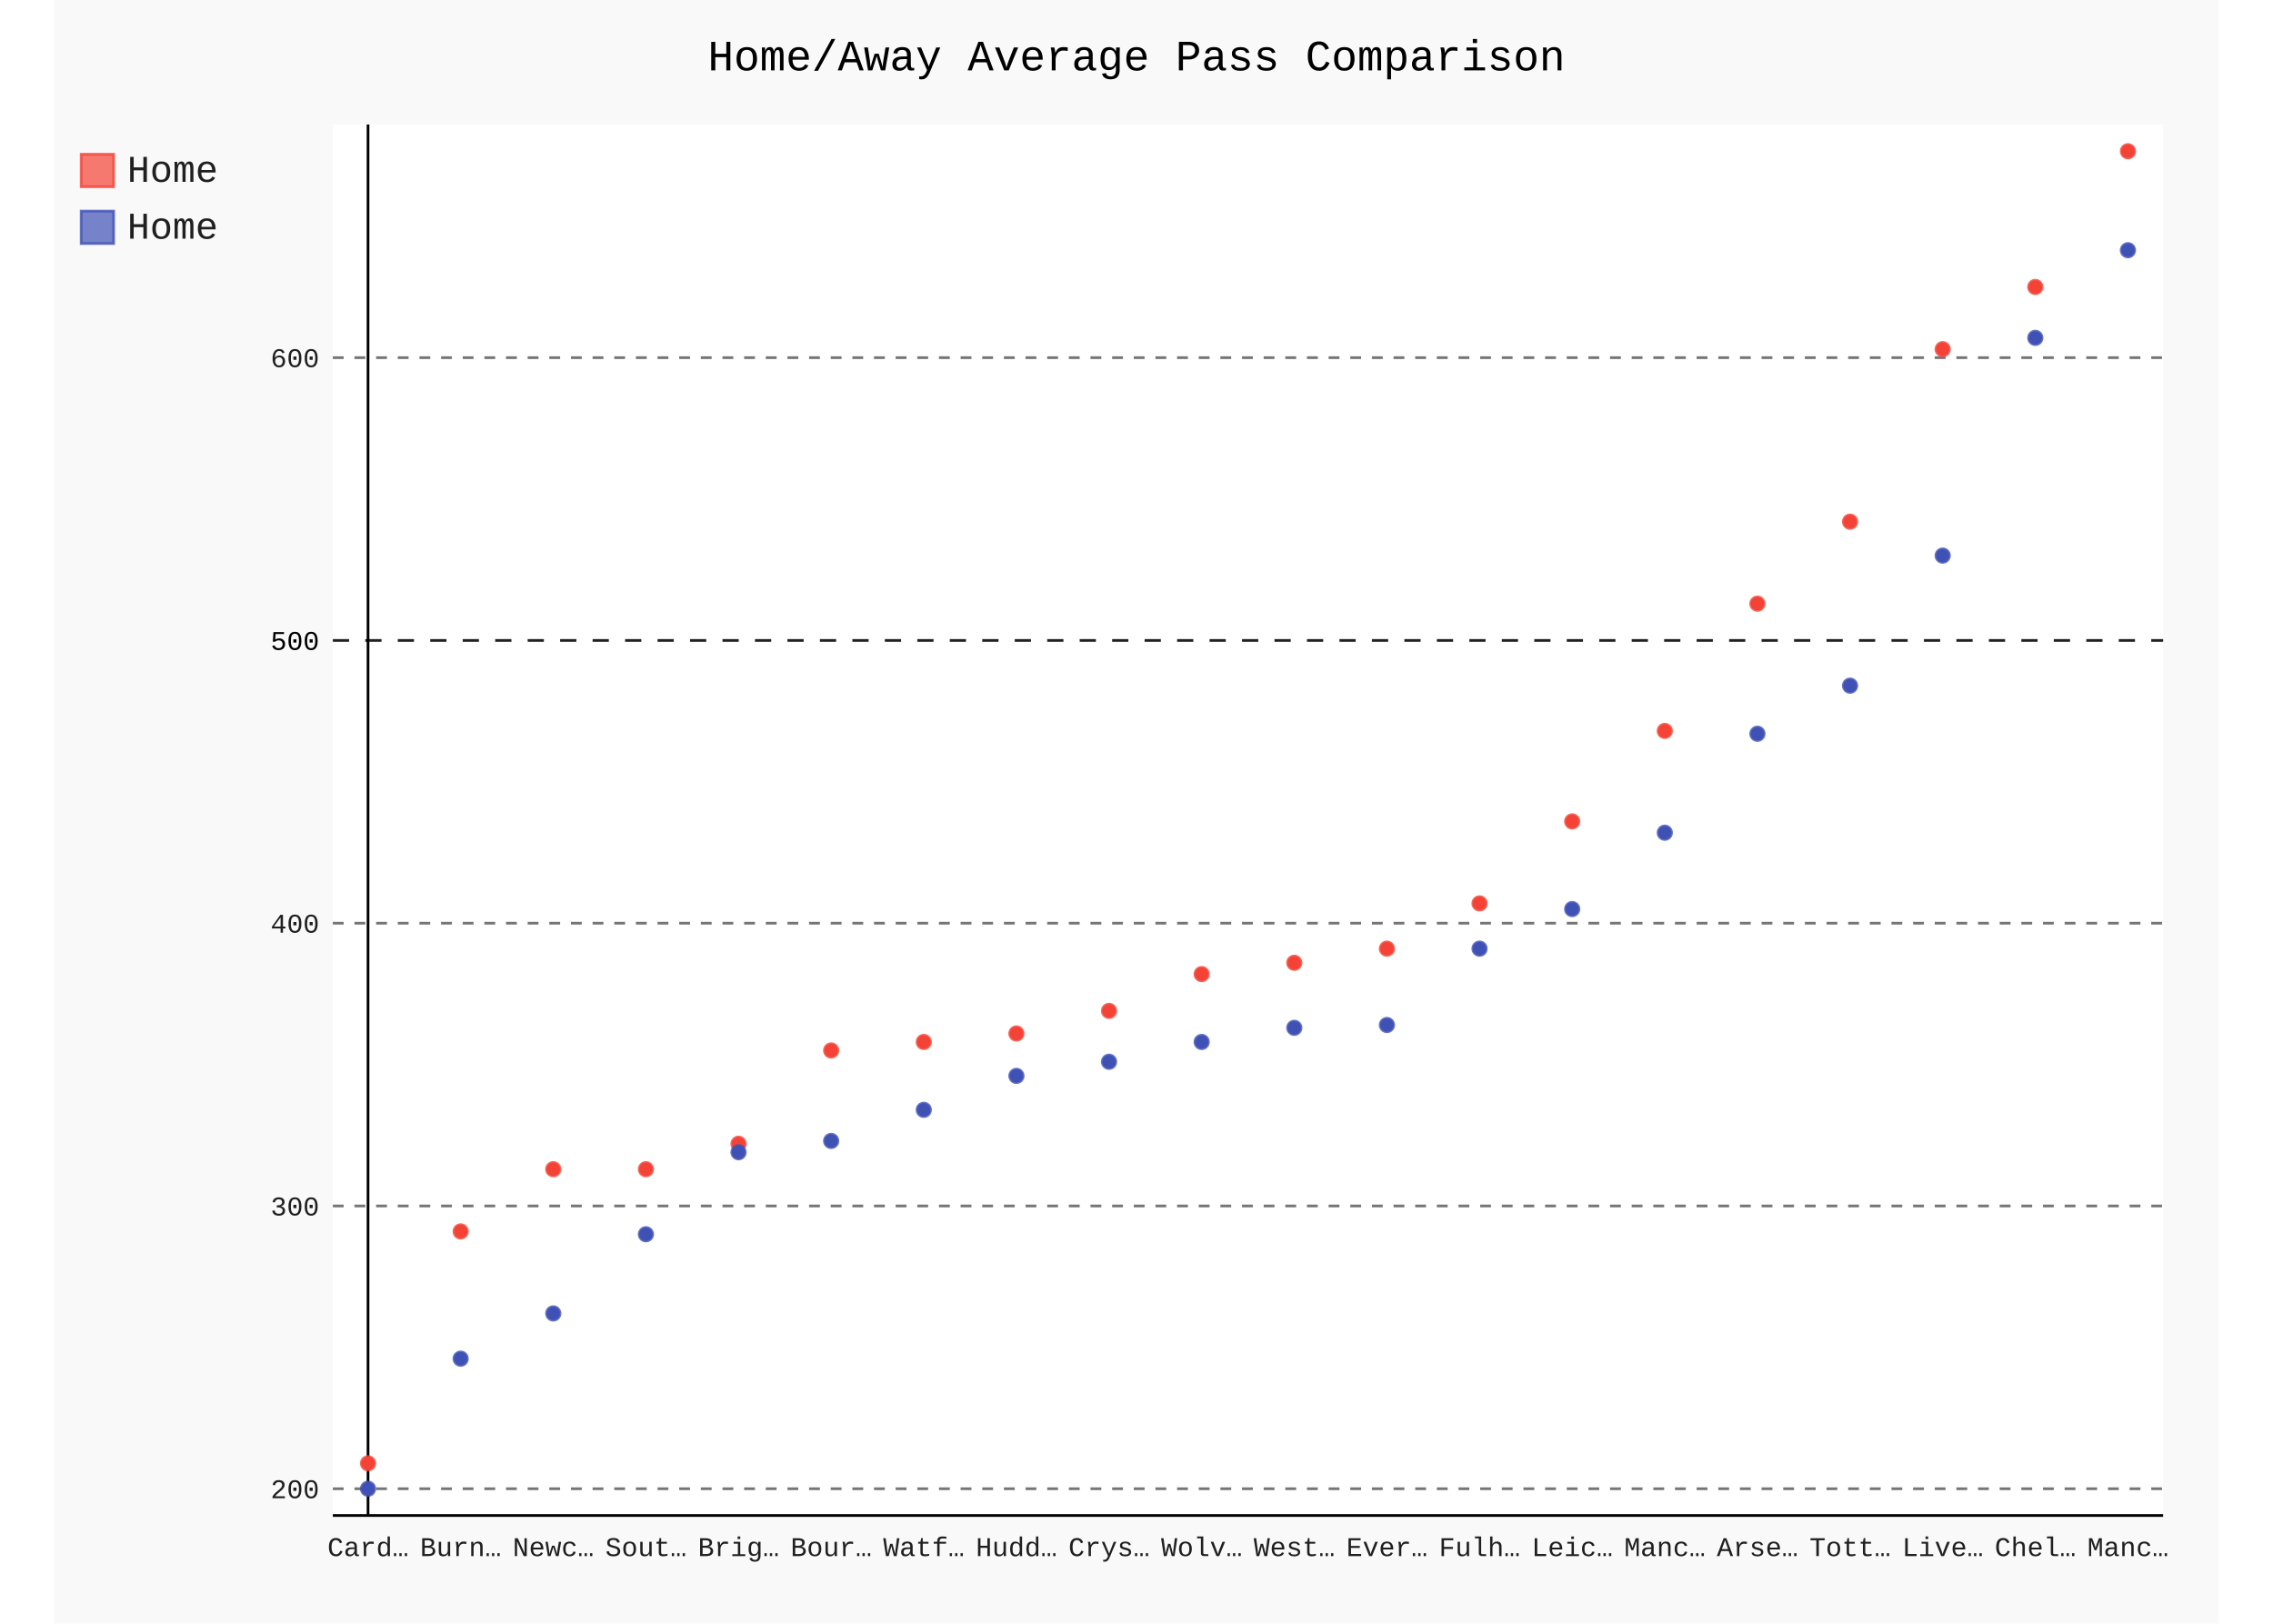
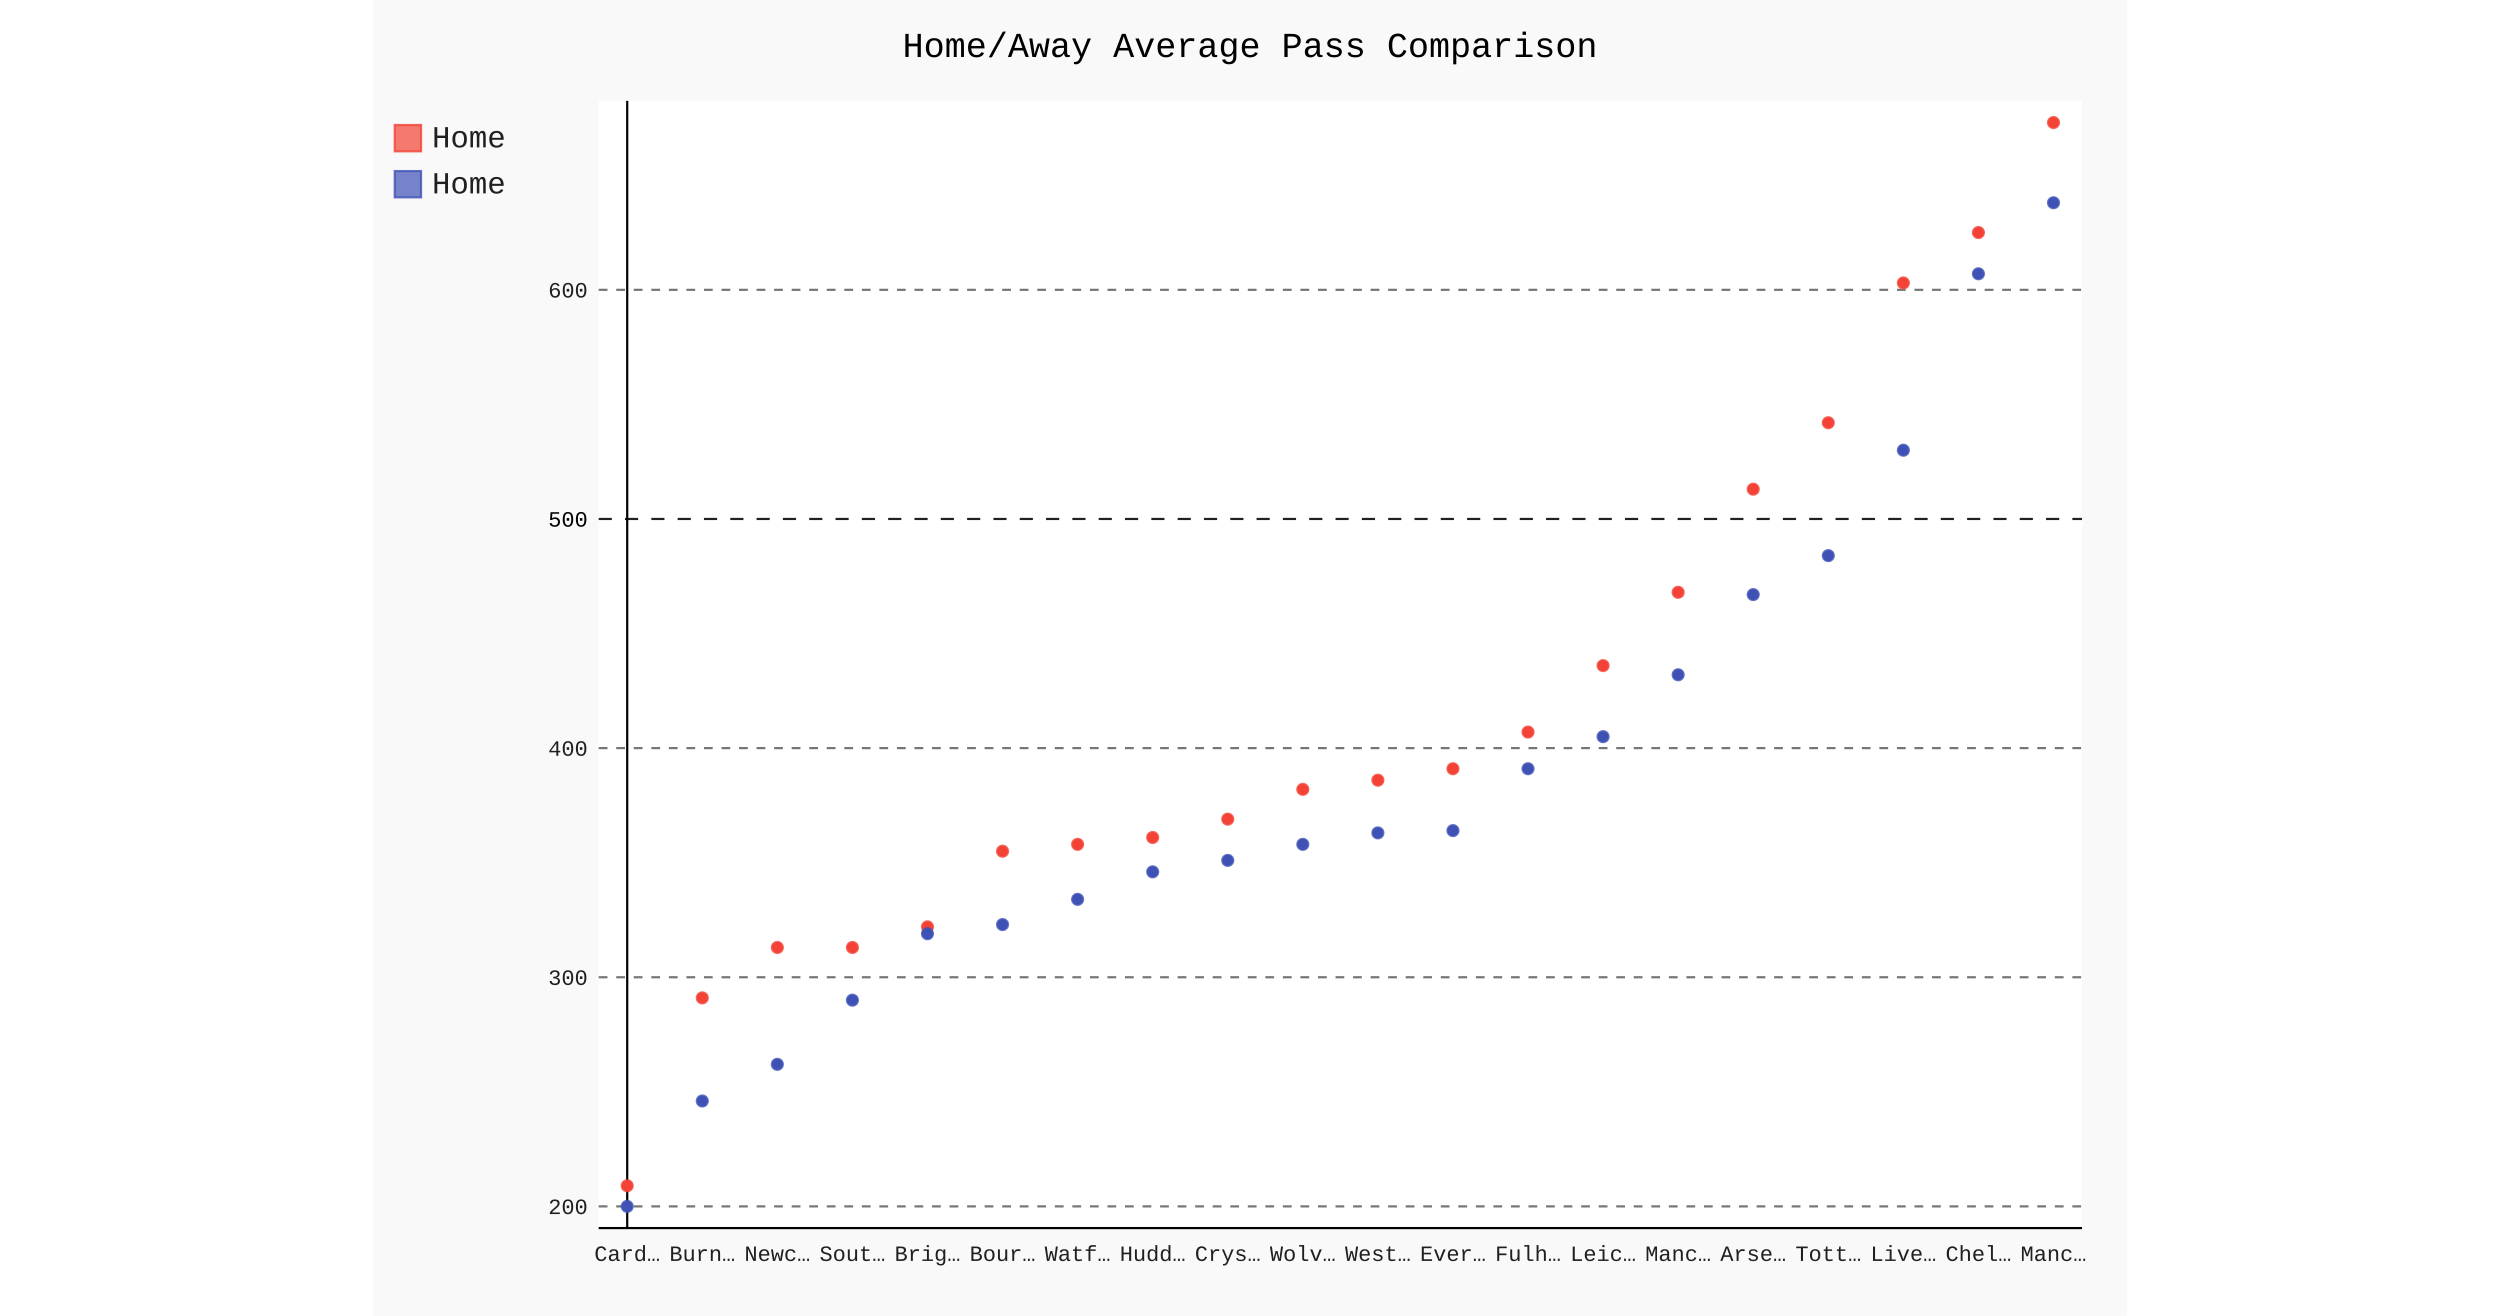
- <svg xmlns="http://www.w3.org/2000/svg" class="pygal-chart" id="chart-2c36a084-7618-4edd-9829-4f062c53000c" viewBox="0 0 800 600" width="1400" height="1000">
+ <svg xmlns="http://www.w3.org/2000/svg" class="pygal-chart" id="chart-2c36a084-7618-4edd-9829-4f062c53000c" viewBox="0 0 800 600" width="1900" height="1000">
  <defs>
    <style type="text/css">#chart-2c36a084-7618-4edd-9829-4f062c53000c{-webkit-user-select:none;-webkit-font-smoothing:antialiased;font-family:Consolas,"Liberation Mono",Menlo,Courier,monospace}#chart-2c36a084-7618-4edd-9829-4f062c53000c .title{font-family:Consolas,"Liberation Mono",Menlo,Courier,monospace;font-size:16px}#chart-2c36a084-7618-4edd-9829-4f062c53000c .legends .legend text{font-family:Consolas,"Liberation Mono",Menlo,Courier,monospace;font-size:14px}#chart-2c36a084-7618-4edd-9829-4f062c53000c .axis text{font-family:Consolas,"Liberation Mono",Menlo,Courier,monospace;font-size:10px}#chart-2c36a084-7618-4edd-9829-4f062c53000c .axis text.major{font-family:Consolas,"Liberation Mono",Menlo,Courier,monospace;font-size:10px}#chart-2c36a084-7618-4edd-9829-4f062c53000c .text-overlay text.value{font-family:Consolas,"Liberation Mono",Menlo,Courier,monospace;font-size:16px}#chart-2c36a084-7618-4edd-9829-4f062c53000c .text-overlay text.label{font-family:Consolas,"Liberation Mono",Menlo,Courier,monospace;font-size:10px}#chart-2c36a084-7618-4edd-9829-4f062c53000c .tooltip{font-family:Consolas,"Liberation Mono",Menlo,Courier,monospace;font-size:14px}#chart-2c36a084-7618-4edd-9829-4f062c53000c text.no_data{font-family:Consolas,"Liberation Mono",Menlo,Courier,monospace;font-size:64px}
#chart-2c36a084-7618-4edd-9829-4f062c53000c{background-color:rgba(249,249,249,1)}#chart-2c36a084-7618-4edd-9829-4f062c53000c path,#chart-2c36a084-7618-4edd-9829-4f062c53000c line,#chart-2c36a084-7618-4edd-9829-4f062c53000c rect,#chart-2c36a084-7618-4edd-9829-4f062c53000c circle{-webkit-transition:150ms;-moz-transition:150ms;transition:150ms}#chart-2c36a084-7618-4edd-9829-4f062c53000c .graph &gt; .background{fill:rgba(249,249,249,1)}#chart-2c36a084-7618-4edd-9829-4f062c53000c .plot &gt; .background{fill:rgba(255,255,255,1)}#chart-2c36a084-7618-4edd-9829-4f062c53000c .graph{fill:rgba(0,0,0,.87)}#chart-2c36a084-7618-4edd-9829-4f062c53000c text.no_data{fill:rgba(0,0,0,1)}#chart-2c36a084-7618-4edd-9829-4f062c53000c .title{fill:rgba(0,0,0,1)}#chart-2c36a084-7618-4edd-9829-4f062c53000c .legends .legend text{fill:rgba(0,0,0,.87)}#chart-2c36a084-7618-4edd-9829-4f062c53000c .legends .legend:hover text{fill:rgba(0,0,0,1)}#chart-2c36a084-7618-4edd-9829-4f062c53000c .axis .line{stroke:rgba(0,0,0,1)}#chart-2c36a084-7618-4edd-9829-4f062c53000c .axis .guide.line{stroke:rgba(0,0,0,.54)}#chart-2c36a084-7618-4edd-9829-4f062c53000c .axis .major.line{stroke:rgba(0,0,0,.87)}#chart-2c36a084-7618-4edd-9829-4f062c53000c .axis text.major{fill:rgba(0,0,0,1)}#chart-2c36a084-7618-4edd-9829-4f062c53000c .axis.y .guides:hover .guide.line,#chart-2c36a084-7618-4edd-9829-4f062c53000c .line-graph .axis.x .guides:hover .guide.line,#chart-2c36a084-7618-4edd-9829-4f062c53000c .stackedline-graph .axis.x .guides:hover .guide.line,#chart-2c36a084-7618-4edd-9829-4f062c53000c .xy-graph .axis.x .guides:hover .guide.line{stroke:rgba(0,0,0,1)}#chart-2c36a084-7618-4edd-9829-4f062c53000c .axis .guides:hover text{fill:rgba(0,0,0,1)}#chart-2c36a084-7618-4edd-9829-4f062c53000c .reactive{fill-opacity:.7;stroke-opacity:.8}#chart-2c36a084-7618-4edd-9829-4f062c53000c .ci{stroke:rgba(0,0,0,.87)}#chart-2c36a084-7618-4edd-9829-4f062c53000c .reactive.active,#chart-2c36a084-7618-4edd-9829-4f062c53000c .active .reactive{fill-opacity:.8;stroke-opacity:.9;stroke-width:4}#chart-2c36a084-7618-4edd-9829-4f062c53000c .ci .reactive.active{stroke-width:1.5}#chart-2c36a084-7618-4edd-9829-4f062c53000c .series text{fill:rgba(0,0,0,1)}#chart-2c36a084-7618-4edd-9829-4f062c53000c .tooltip rect{fill:rgba(255,255,255,1);stroke:rgba(0,0,0,1);-webkit-transition:opacity 150ms;-moz-transition:opacity 150ms;transition:opacity 150ms}#chart-2c36a084-7618-4edd-9829-4f062c53000c .tooltip .label{fill:rgba(0,0,0,.87)}#chart-2c36a084-7618-4edd-9829-4f062c53000c .tooltip .label{fill:rgba(0,0,0,.87)}#chart-2c36a084-7618-4edd-9829-4f062c53000c .tooltip .legend{font-size:.8em;fill:rgba(0,0,0,.54)}#chart-2c36a084-7618-4edd-9829-4f062c53000c .tooltip .x_label{font-size:.6em;fill:rgba(0,0,0,1)}#chart-2c36a084-7618-4edd-9829-4f062c53000c .tooltip .xlink{font-size:.5em;text-decoration:underline}#chart-2c36a084-7618-4edd-9829-4f062c53000c .tooltip .value{font-size:1.5em}#chart-2c36a084-7618-4edd-9829-4f062c53000c .bound{font-size:.5em}#chart-2c36a084-7618-4edd-9829-4f062c53000c .max-value{font-size:.75em;fill:rgba(0,0,0,.54)}#chart-2c36a084-7618-4edd-9829-4f062c53000c .map-element{fill:rgba(255,255,255,1);stroke:rgba(0,0,0,.54) !important}#chart-2c36a084-7618-4edd-9829-4f062c53000c .map-element .reactive{fill-opacity:inherit;stroke-opacity:inherit}#chart-2c36a084-7618-4edd-9829-4f062c53000c .color-0,#chart-2c36a084-7618-4edd-9829-4f062c53000c .color-0 a:visited{stroke:#F44336;fill:#F44336}#chart-2c36a084-7618-4edd-9829-4f062c53000c .color-1,#chart-2c36a084-7618-4edd-9829-4f062c53000c .color-1 a:visited{stroke:#3F51B5;fill:#3F51B5}#chart-2c36a084-7618-4edd-9829-4f062c53000c .text-overlay .color-0 text{fill:black}#chart-2c36a084-7618-4edd-9829-4f062c53000c .text-overlay .color-1 text{fill:black}
#chart-2c36a084-7618-4edd-9829-4f062c53000c text.no_data{text-anchor:middle}#chart-2c36a084-7618-4edd-9829-4f062c53000c .guide.line{fill:none}#chart-2c36a084-7618-4edd-9829-4f062c53000c .centered{text-anchor:middle}#chart-2c36a084-7618-4edd-9829-4f062c53000c .title{text-anchor:middle}#chart-2c36a084-7618-4edd-9829-4f062c53000c .legends .legend text{fill-opacity:1}#chart-2c36a084-7618-4edd-9829-4f062c53000c .axis.x text{text-anchor:middle}#chart-2c36a084-7618-4edd-9829-4f062c53000c .axis.x:not(.web) text[transform]{text-anchor:start}#chart-2c36a084-7618-4edd-9829-4f062c53000c .axis.x:not(.web) text[transform].backwards{text-anchor:end}#chart-2c36a084-7618-4edd-9829-4f062c53000c .axis.y text{text-anchor:end}#chart-2c36a084-7618-4edd-9829-4f062c53000c .axis.y text[transform].backwards{text-anchor:start}#chart-2c36a084-7618-4edd-9829-4f062c53000c .axis.y2 text{text-anchor:start}#chart-2c36a084-7618-4edd-9829-4f062c53000c .axis.y2 text[transform].backwards{text-anchor:end}#chart-2c36a084-7618-4edd-9829-4f062c53000c .axis .guide.line{stroke-dasharray:4,4}#chart-2c36a084-7618-4edd-9829-4f062c53000c .axis .major.guide.line{stroke-dasharray:6,6}#chart-2c36a084-7618-4edd-9829-4f062c53000c .horizontal .axis.y .guide.line,#chart-2c36a084-7618-4edd-9829-4f062c53000c .horizontal .axis.y2 .guide.line,#chart-2c36a084-7618-4edd-9829-4f062c53000c .vertical .axis.x .guide.line{opacity:0}#chart-2c36a084-7618-4edd-9829-4f062c53000c .horizontal .axis.always_show .guide.line,#chart-2c36a084-7618-4edd-9829-4f062c53000c .vertical .axis.always_show .guide.line{opacity:1 !important}#chart-2c36a084-7618-4edd-9829-4f062c53000c .axis.y .guides:hover .guide.line,#chart-2c36a084-7618-4edd-9829-4f062c53000c .axis.y2 .guides:hover .guide.line,#chart-2c36a084-7618-4edd-9829-4f062c53000c .axis.x .guides:hover .guide.line{opacity:1}#chart-2c36a084-7618-4edd-9829-4f062c53000c .axis .guides:hover text{opacity:1}#chart-2c36a084-7618-4edd-9829-4f062c53000c .nofill{fill:none}#chart-2c36a084-7618-4edd-9829-4f062c53000c .subtle-fill{fill-opacity:.2}#chart-2c36a084-7618-4edd-9829-4f062c53000c .dot{stroke-width:1px;fill-opacity:1}#chart-2c36a084-7618-4edd-9829-4f062c53000c .dot.active{stroke-width:5px}#chart-2c36a084-7618-4edd-9829-4f062c53000c .dot.negative{fill:transparent}#chart-2c36a084-7618-4edd-9829-4f062c53000c text,#chart-2c36a084-7618-4edd-9829-4f062c53000c tspan{stroke:none !important}#chart-2c36a084-7618-4edd-9829-4f062c53000c .series text.active{opacity:1}#chart-2c36a084-7618-4edd-9829-4f062c53000c .tooltip rect{fill-opacity:.95;stroke-width:.5}#chart-2c36a084-7618-4edd-9829-4f062c53000c .tooltip text{fill-opacity:1}#chart-2c36a084-7618-4edd-9829-4f062c53000c .showable{visibility:hidden}#chart-2c36a084-7618-4edd-9829-4f062c53000c .showable.shown{visibility:visible}#chart-2c36a084-7618-4edd-9829-4f062c53000c .gauge-background{fill:rgba(229,229,229,1);stroke:none}#chart-2c36a084-7618-4edd-9829-4f062c53000c .bg-lines{stroke:rgba(249,249,249,1);stroke-width:2px}</style>
  </defs>
  <g class="graph line-graph vertical">
    <rect class="background" height="600" width="800" x="0" y="0" />
    <g class="plot" transform="translate(103, 46)">
      <rect class="background" height="514" width="676.4" x="0" y="0" />
      <g class="axis y always_show">
        <path class="line" d="M0 514 h676.4" />
        <g class="guides">
          <path class="guide line" d="M0 504.115 h676.4" />
          <text class="" x="-5" y="507.615">200</text>
        </g>
        <g class="guides">
          <path class="guide line" d="M0 399.627 h676.4" />
          <text class="" x="-5" y="403.127">300</text>
        </g>
        <g class="guides">
          <path class="guide line" d="M0 295.138 h676.4" />
          <text class="" x="-5" y="298.638">400</text>
        </g>
        <g class="guides">
          <path class="major guide line" d="M0 190.65 h676.4" />
          <text class="major" x="-5" y="194.15">500</text>
        </g>
        <g class="guides">
          <path class="guide line" d="M0 86.161 h676.4" />
          <text class="" x="-5" y="89.661">600</text>
        </g>
      </g>
      <g class="axis x">
        <g class="guides">
          <path class="line" d="M13.008 0 v514" />
          <text class="" x="13.008" y="529.0">Card…</text>
        </g>
        <g class="guides">
          <path class="guide line" d="M47.238 0 v514" />
          <text class="" x="47.238" y="529.0">Burn…</text>
        </g>
        <g class="guides">
          <path class="guide line" d="M81.469 0 v514" />
          <text class="" x="81.469" y="529.0">Newc…</text>
        </g>
        <g class="guides">
          <path class="guide line" d="M115.7 0 v514" />
          <text class="" x="115.7" y="529.0">Sout…</text>
        </g>
        <g class="guides">
          <path class="guide line" d="M149.931 0 v514" />
          <text class="" x="149.931" y="529.0">Brig…</text>
        </g>
        <g class="guides">
          <path class="guide line" d="M184.162 0 v514" />
          <text class="" x="184.162" y="529.0">Bour…</text>
        </g>
        <g class="guides">
          <path class="guide line" d="M218.392 0 v514" />
          <text class="" x="218.392" y="529.0">Watf…</text>
        </g>
        <g class="guides">
          <path class="guide line" d="M252.623 0 v514" />
          <text class="" x="252.623" y="529.0">Hudd…</text>
        </g>
        <g class="guides">
          <path class="guide line" d="M286.854 0 v514" />
          <text class="" x="286.854" y="529.0">Crys…</text>
        </g>
        <g class="guides">
          <path class="guide line" d="M321.085 0 v514" />
          <text class="" x="321.085" y="529.0">Wolv…</text>
        </g>
        <g class="guides">
          <path class="guide line" d="M355.315 0 v514" />
          <text class="" x="355.315" y="529.0">West…</text>
        </g>
        <g class="guides">
          <path class="guide line" d="M389.546 0 v514" />
          <text class="" x="389.546" y="529.0">Ever…</text>
        </g>
        <g class="guides">
          <path class="guide line" d="M423.777 0 v514" />
          <text class="" x="423.777" y="529.0">Fulh…</text>
        </g>
        <g class="guides">
          <path class="guide line" d="M458.008 0 v514" />
          <text class="" x="458.008" y="529.0">Leic…</text>
        </g>
        <g class="guides">
          <path class="guide line" d="M492.238 0 v514" />
          <text class="" x="492.238" y="529.0">Manc…</text>
        </g>
        <g class="guides">
          <path class="guide line" d="M526.469 0 v514" />
          <text class="" x="526.469" y="529.0">Arse…</text>
        </g>
        <g class="guides">
          <path class="guide line" d="M560.7 0 v514" />
          <text class="" x="560.7" y="529.0">Tott…</text>
        </g>
        <g class="guides">
          <path class="guide line" d="M594.931 0 v514" />
          <text class="" x="594.931" y="529.0">Live…</text>
        </g>
        <g class="guides">
          <path class="guide line" d="M629.162 0 v514" />
          <text class="" x="629.162" y="529.0">Chel…</text>
        </g>
        <g class="guides">
          <path class="guide line" d="M663.392 0 v514" />
          <text class="" x="663.392" y="529.0">Manc…</text>
        </g>
      </g>
      <g class="series serie-0 color-0" />
      <g class="series serie-1 color-1" />
    </g>
    <g class="titles">
      <text class="title plot_title" x="400.0" y="26">Home/Away Average Pass Comparison</text>
    </g>
    <g class="plot overlay" transform="translate(103, 46)">
      <g class="series serie-0 color-0">
        <g class="dots">
          <circle class="dot reactive tooltip-trigger" cx="13.008" cy="494.711" r="2.5" />
        </g>
        <g class="dots">
          <circle class="dot reactive tooltip-trigger" cx="47.238" cy="409.031" r="2.5" />
        </g>
        <g class="dots">
          <circle class="dot reactive tooltip-trigger" cx="81.469" cy="386.043" r="2.5" />
        </g>
        <g class="dots">
          <circle class="dot reactive tooltip-trigger" cx="115.7" cy="386.043" r="2.5" />
        </g>
        <g class="dots">
          <circle class="dot reactive tooltip-trigger" cx="149.931" cy="376.639" r="2.5" />
        </g>
        <g class="dots">
          <circle class="dot reactive tooltip-trigger" cx="184.162" cy="342.158" r="2.5" />
        </g>
        <g class="dots">
          <circle class="dot reactive tooltip-trigger" cx="218.392" cy="339.023" r="2.5" />
        </g>
        <g class="dots">
          <circle class="dot reactive tooltip-trigger" cx="252.623" cy="335.889" r="2.5" />
        </g>
        <g class="dots">
          <circle class="dot reactive tooltip-trigger" cx="286.854" cy="327.53" r="2.5" />
        </g>
        <g class="dots">
          <circle class="dot reactive tooltip-trigger" cx="321.085" cy="313.946" r="2.5" />
        </g>
        <g class="dots">
          <circle class="dot reactive tooltip-trigger" cx="355.315" cy="309.767" r="2.5" />
        </g>
        <g class="dots">
          <circle class="dot reactive tooltip-trigger" cx="389.546" cy="304.542" r="2.5" />
        </g>
        <g class="dots">
          <circle class="dot reactive tooltip-trigger" cx="423.777" cy="287.824" r="2.5" />
        </g>
        <g class="dots">
          <circle class="dot reactive tooltip-trigger" cx="458.008" cy="257.522" r="2.5" />
        </g>
        <g class="dots">
          <circle class="dot reactive tooltip-trigger" cx="492.238" cy="224.086" r="2.5" />
        </g>
        <g class="dots">
          <circle class="dot reactive tooltip-trigger" cx="526.469" cy="177.066" r="2.5" />
        </g>
        <g class="dots">
          <circle class="dot reactive tooltip-trigger" cx="560.7" cy="146.765" r="2.5" />
        </g>
        <g class="dots">
          <circle class="dot reactive tooltip-trigger" cx="594.931" cy="83.027" r="2.5" />
        </g>
        <g class="dots">
          <circle class="dot reactive tooltip-trigger" cx="629.162" cy="60.039" r="2.5" />
        </g>
        <g class="dots">
          <circle class="dot reactive tooltip-trigger" cx="663.392" cy="9.885" r="2.5" />
        </g>
      </g>
      <g class="series serie-1 color-1">
        <g class="dots">
          <circle class="dot reactive tooltip-trigger" cx="13.008" cy="504.115" r="2.5" />
        </g>
        <g class="dots">
          <circle class="dot reactive tooltip-trigger" cx="47.238" cy="456.051" r="2.5" />
        </g>
        <g class="dots">
          <circle class="dot reactive tooltip-trigger" cx="81.469" cy="439.332" r="2.5" />
        </g>
        <g class="dots">
          <circle class="dot reactive tooltip-trigger" cx="115.7" cy="410.076" r="2.5" />
        </g>
        <g class="dots">
          <circle class="dot reactive tooltip-trigger" cx="149.931" cy="379.774" r="2.5" />
        </g>
        <g class="dots">
          <circle class="dot reactive tooltip-trigger" cx="184.162" cy="375.594" r="2.5" />
        </g>
        <g class="dots">
          <circle class="dot reactive tooltip-trigger" cx="218.392" cy="364.101" r="2.5" />
        </g>
        <g class="dots">
          <circle class="dot reactive tooltip-trigger" cx="252.623" cy="351.562" r="2.5" />
        </g>
        <g class="dots">
          <circle class="dot reactive tooltip-trigger" cx="286.854" cy="346.338" r="2.5" />
        </g>
        <g class="dots">
          <circle class="dot reactive tooltip-trigger" cx="321.085" cy="339.023" r="2.5" />
        </g>
        <g class="dots">
          <circle class="dot reactive tooltip-trigger" cx="355.315" cy="333.799" r="2.5" />
        </g>
        <g class="dots">
          <circle class="dot reactive tooltip-trigger" cx="389.546" cy="332.754" r="2.5" />
        </g>
        <g class="dots">
          <circle class="dot reactive tooltip-trigger" cx="423.777" cy="304.542" r="2.5" />
        </g>
        <g class="dots">
          <circle class="dot reactive tooltip-trigger" cx="458.008" cy="289.914" r="2.5" />
        </g>
        <g class="dots">
          <circle class="dot reactive tooltip-trigger" cx="492.238" cy="261.702" r="2.5" />
        </g>
        <g class="dots">
          <circle class="dot reactive tooltip-trigger" cx="526.469" cy="225.131" r="2.5" />
        </g>
        <g class="dots">
          <circle class="dot reactive tooltip-trigger" cx="560.7" cy="207.368" r="2.5" />
        </g>
        <g class="dots">
          <circle class="dot reactive tooltip-trigger" cx="594.931" cy="159.303" r="2.5" />
        </g>
        <g class="dots">
          <circle class="dot reactive tooltip-trigger" cx="629.162" cy="78.847" r="2.5" />
        </g>
        <g class="dots">
          <circle class="dot reactive tooltip-trigger" cx="663.392" cy="46.456" r="2.5" />
        </g>
      </g>
    </g>
    <g class="plot text-overlay" transform="translate(103, 46)">
      <g class="series serie-0 color-0" />
      <g class="series serie-1 color-1" />
    </g>
    <g class="plot tooltip-overlay" transform="translate(103, 46)">
      <g class="tooltip" style="opacity: 0" transform="translate(0 0)">
        <rect class="tooltip-box" height="0" rx="0" ry="0" width="0" />
        <g class="text" />
      </g>
    </g>
    <g class="legends" transform="translate(10, 56)">
      <g class="legend reactive activate-serie" id="activate-serie-0">
        <rect class="color-0 reactive" height="12" width="12" x="0.0" y="1.0" />
        <text x="17.0" y="11.2">Home</text>
      </g>
      <g class="legend reactive activate-serie" id="activate-serie-1">
        <rect class="color-1 reactive" height="12" width="12" x="0.0" y="22.0" />
        <text x="17.0" y="32.2">Home</text>
      </g>
    </g>
    <g class="legends" transform="translate(790, 56)" />
  </g>
</svg>
